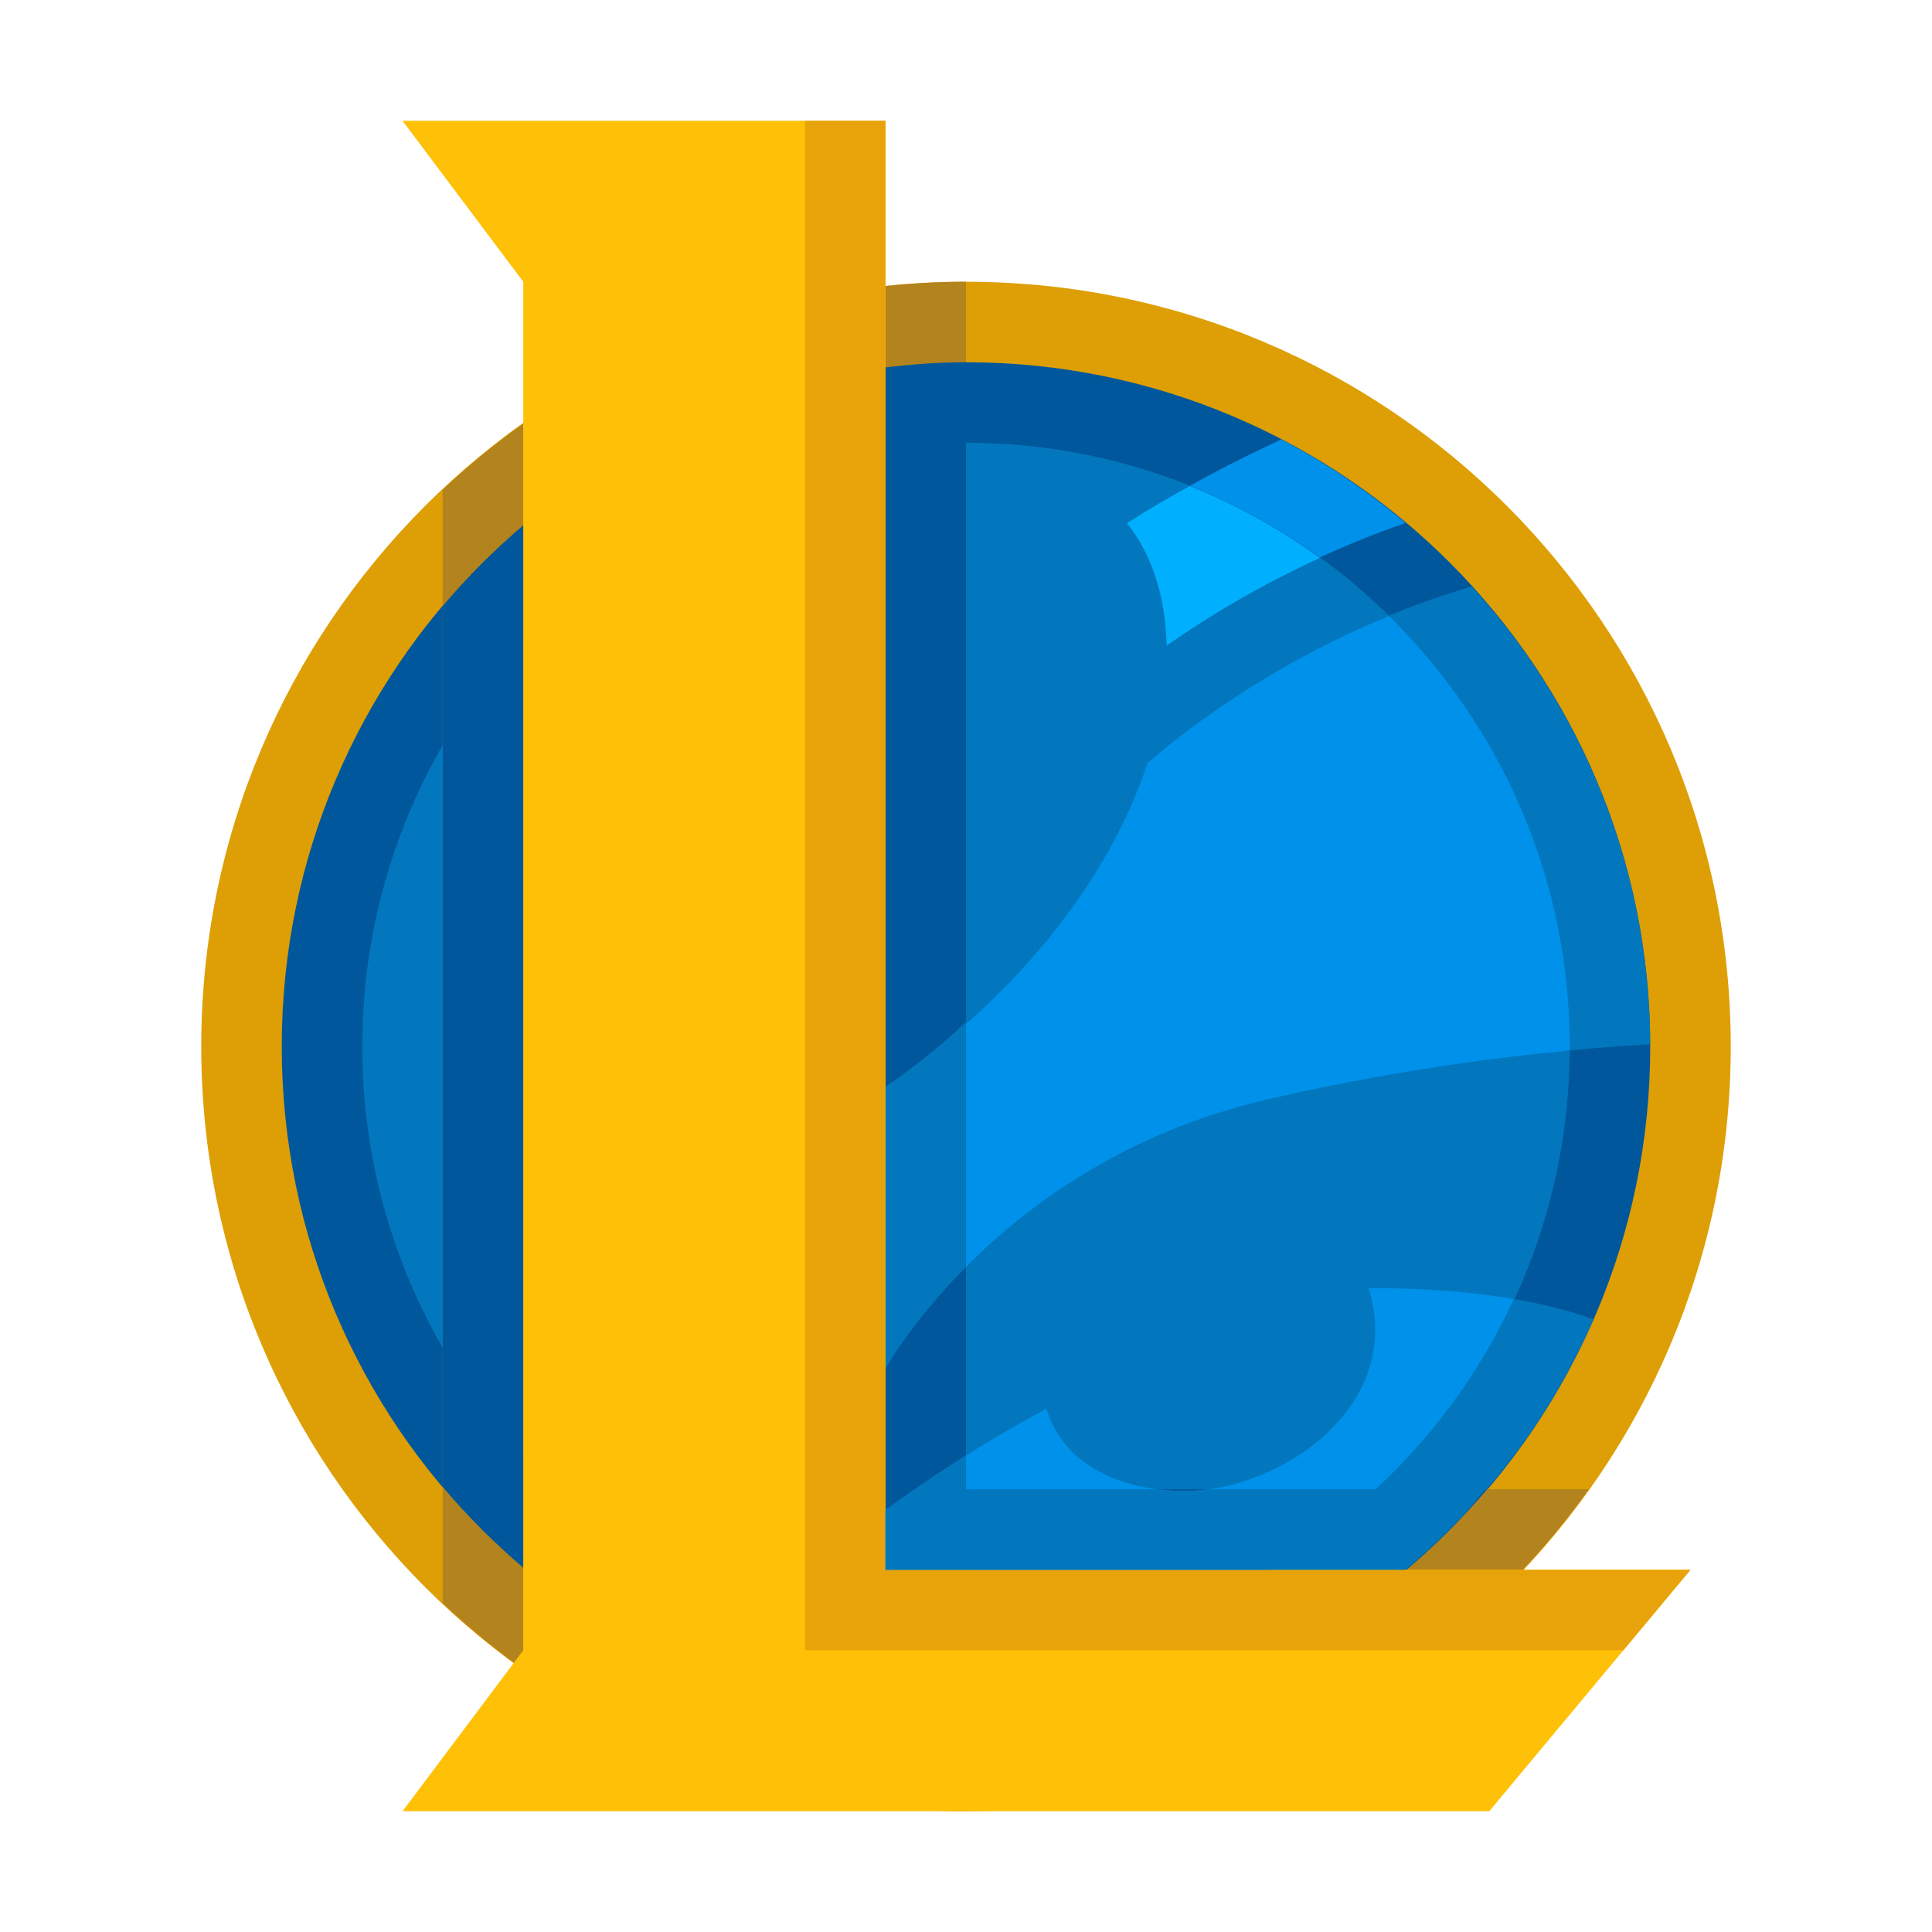
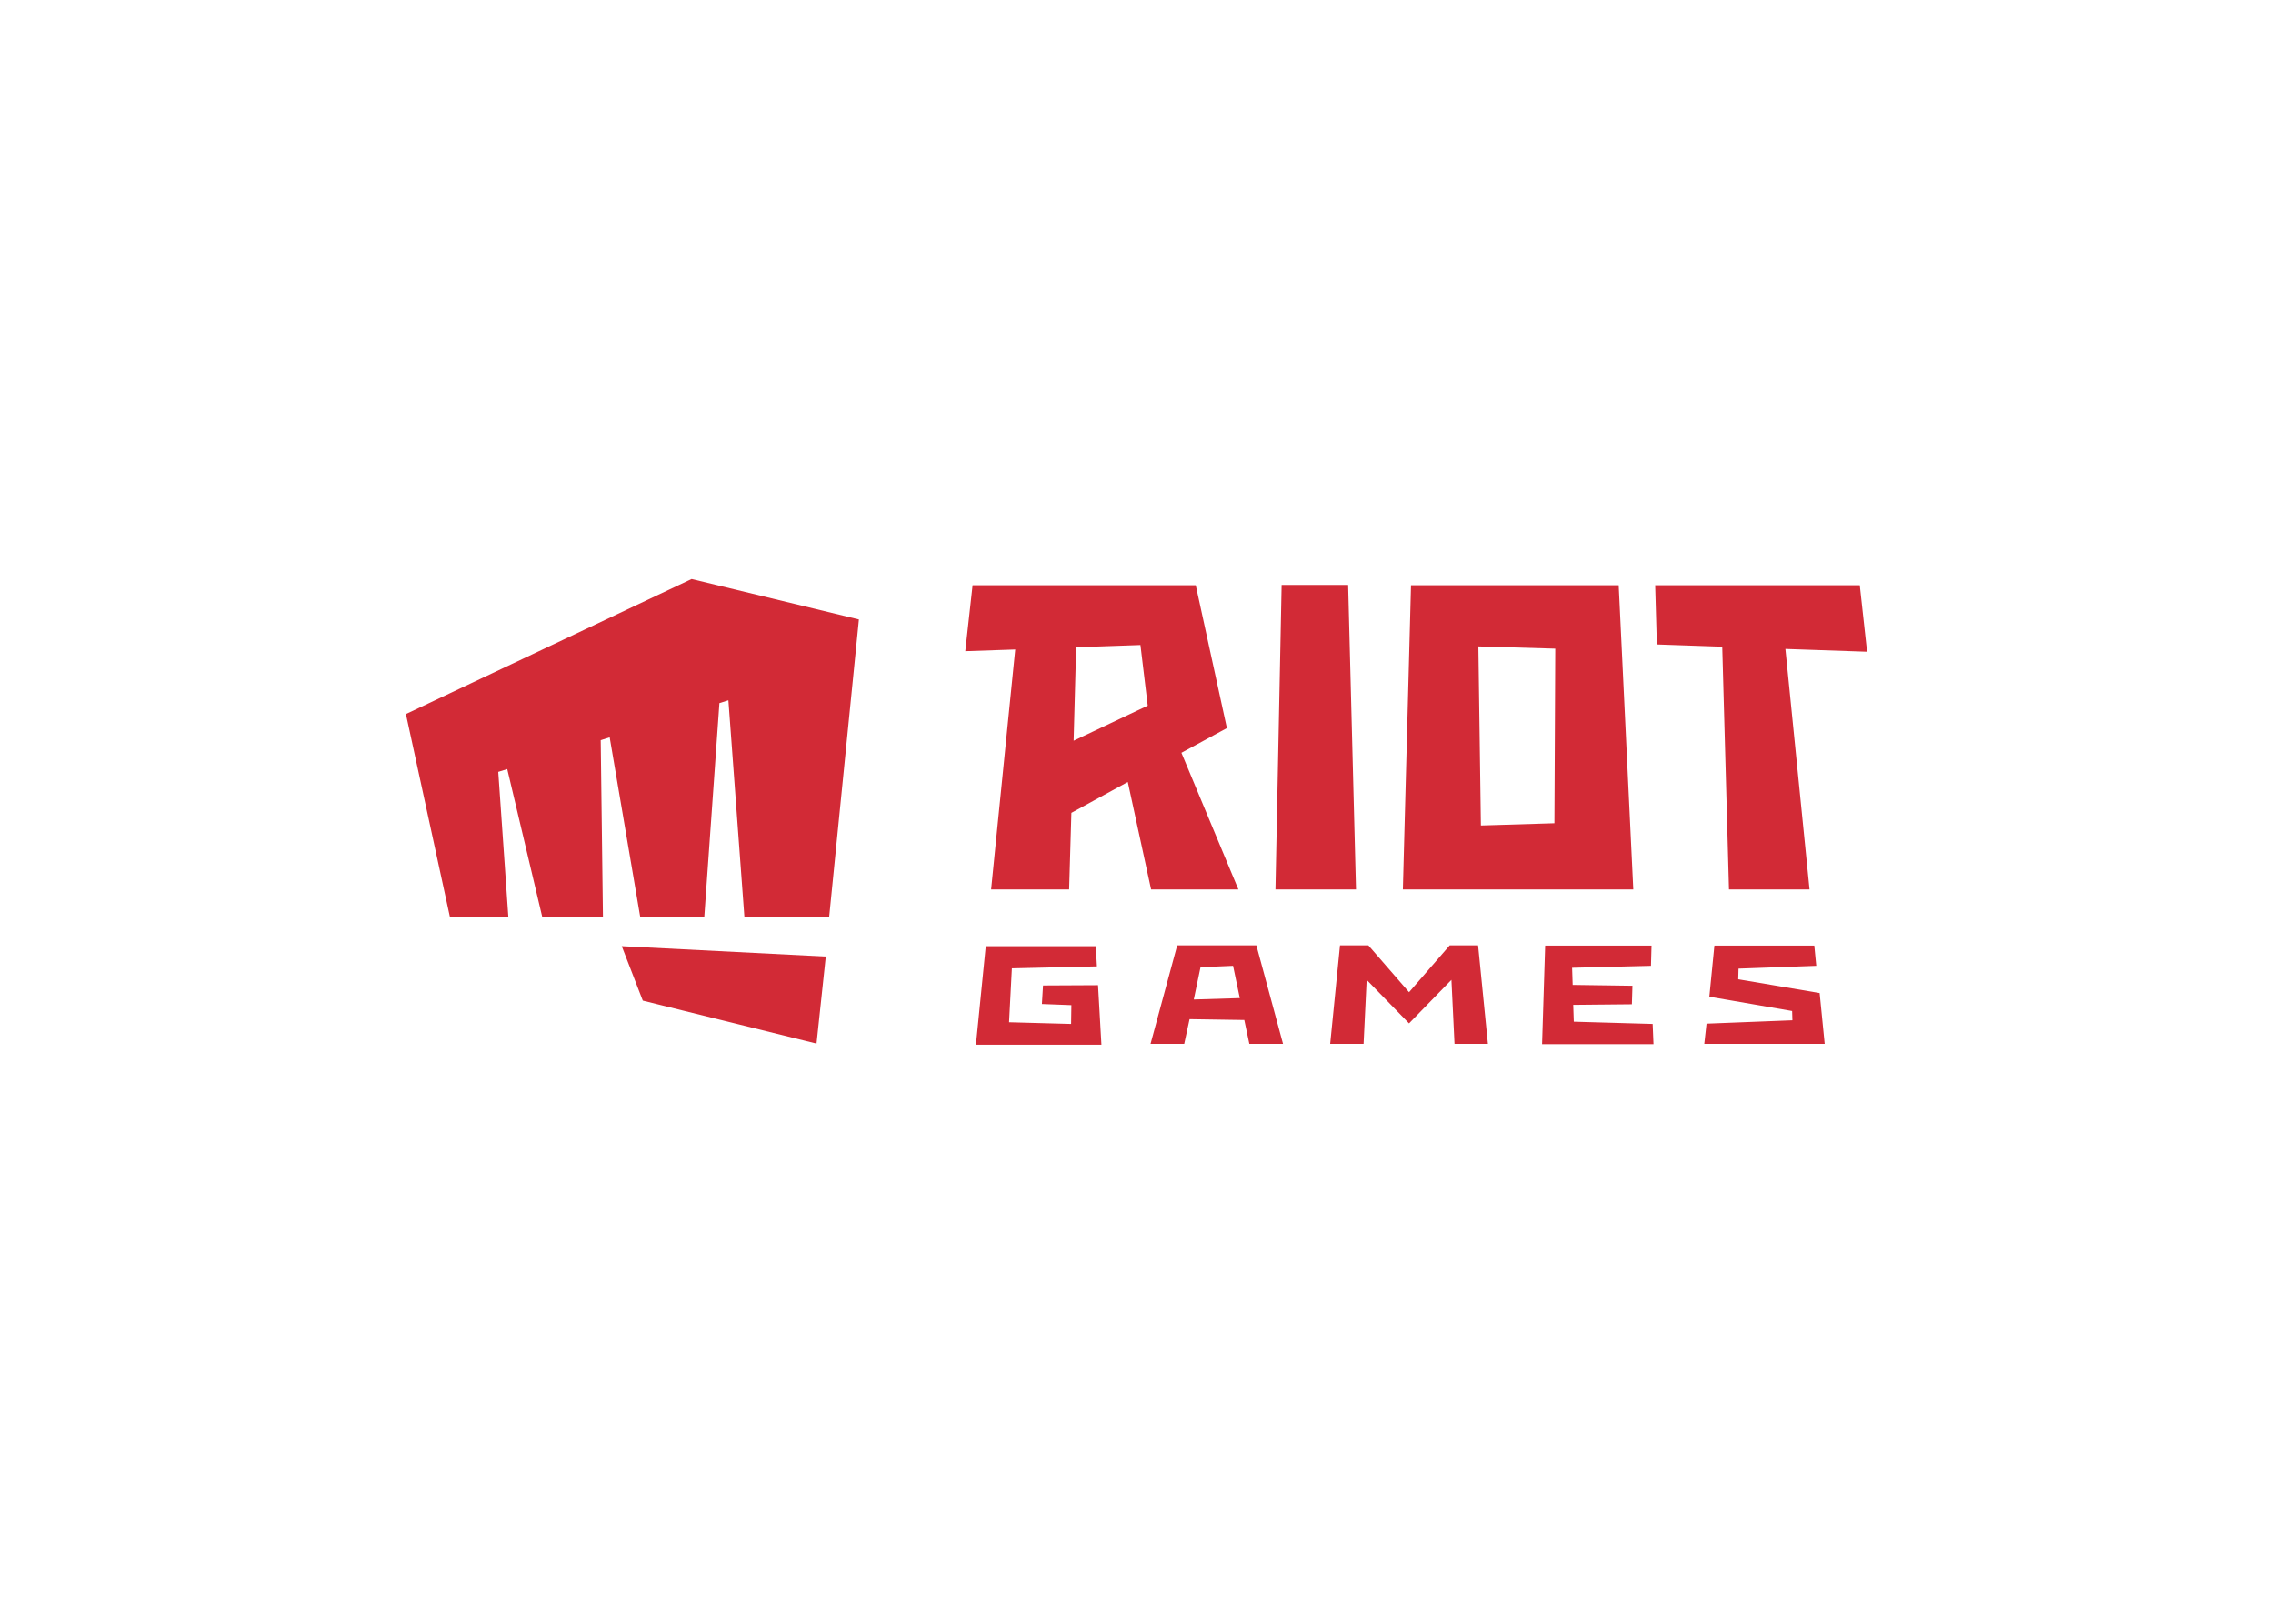
- <svg xmlns="http://www.w3.org/2000/svg" viewBox="0 0 48 48" width="240px" height="240px">
-   <path fill="#dd9f05" d="M24 7A19 19 0 1 0 24 45A19 19 0 1 0 24 7Z" />
-   <path fill="#01579b" d="M24 9A17 17 0 1 0 24 43A17 17 0 1 0 24 9Z" />
-   <path fill="#0277bd" d="M34 32c.917 2.917-2.167 5.045-4.583 5.045-1.322 0-2.958-.504-3.417-2.045-1.705.906-3.164 1.909-4 2.518V39h12.915c1.998-1.678 3.614-3.794 4.671-6.22C38.731 32.46 36.988 32 34 32zM36.563 14.571c-3.958 1.163-6.771 3.275-8.052 4.386C27.629 21.634 25.517 24.582 22 27v7c0 0 2.796-5.109 9.417-6.667 4.316-1.016 8.045-1.305 9.581-1.386C40.984 21.562 39.303 17.576 36.563 14.571z" />
-   <path fill="#0091ea" d="M34.919,12.993c-0.949-0.796-1.981-1.497-3.089-2.073C30.717,11.435,29.324,12.143,28,13 c0.629,0.787,0.957,1.84,0.985,3.04C30.435,15.017,32.438,13.852,34.919,12.993z" />
-   <path fill="#0277bd" d="M24 11A15 15 0 1 0 24 41A15 15 0 1 0 24 11Z" />
-   <path fill="#00b0ff" d="M29.557,12.076C29.04,12.362,28.516,12.666,28,13c0.629,0.787,0.957,1.84,0.985,3.04 c1.005-0.709,2.293-1.482,3.804-2.178C31.795,13.141,30.714,12.538,29.557,12.076z" />
-   <path fill="#0091ea" d="M39,26c0-4.19-1.721-7.974-4.491-10.695c-2.875,1.18-4.954,2.746-5.999,3.652 C27.629,21.634,25.517,24.582,22,27v7c0,0,2.796-5.109,9.417-6.667c2.994-0.704,5.685-1.055,7.578-1.234 C38.995,26.066,39,26.034,39,26z" />
-   <path fill="#b3831d" d="M39.473 37H33v2h4.83C38.422 38.371 38.971 37.705 39.473 37zM22 7.107v37.786C22.658 44.962 23.324 45 24 45V7C23.324 7 22.658 7.038 22 7.107zM11 39.83c.629.591 1.295 1.141 2 1.643V10.527c-.705.502-1.371 1.052-2 1.643V39.83z" />
-   <path fill="#01579b" d="M11,36.943c0.609,0.723,1.28,1.392,2,2.005V13.051c-0.72,0.613-1.391,1.282-2,2.005V36.943z" />
-   <path fill="#ffc107" d="M10 3L22 3 22 39 42 39 37 45 10 45 13 41 13 7z" />
-   <path fill="#01579b" d="M24,37V9c-0.678,0-1.343,0.051-2,0.128V39h12.943c0.723-0.609,1.392-1.28,2.005-2H24z" />
-   <path fill="#0277bd" d="M24,25.395c-0.582,0.544-1.238,1.081-2,1.605v7c0,0,0.636-1.149,2-2.521V25.395z" />
-   <path fill="#e8a30a" d="M22 39L22 3 20 3 20 41 40.333 41 42 39z" />
-   <path fill="#0091ea" d="M34,32c0.917,2.917-2.167,5.045-4.583,5.045c-1.322,0-2.958-0.504-3.417-2.045 c-1.705,0.906-3.164,1.909-4,2.518V39h9.462c2.687-1.546,4.843-3.896,6.15-6.727C36.693,32.117,35.505,32,34,32z" />
-   <path fill="#0277bd" d="M36.349,37.65c0.196-0.206,0.366-0.435,0.551-0.65h-6.89c-0.2,0.027-0.399,0.045-0.593,0.045 c-0.209,0-0.426-0.018-0.644-0.045H24v-0.836c-0.824,0.519-1.518,1.003-2,1.354V39h12.915c0.497-0.418,0.971-0.863,1.418-1.333 C36.338,37.662,36.343,37.656,36.349,37.65z" />
+ <svg xmlns="http://www.w3.org/2000/svg" clip-rule="evenodd" fill-rule="evenodd" stroke-linejoin="round" stroke-miterlimit="1.414" viewBox="0 0 560 400">
+   <path d="m389.8 487.4-7.5-19.4 72.7 3.7-3.3 31zm17.4-150.2-101.8 48.1 15.7 72.4h20.8l-3.6-51.8 3.2-1 12.5 52.8h21.6l-.8-63.1 3.2-1 10.9 64.1h22.8l5.4-76.3 3.2-1 5.7 77.2h30.2l10.6-106zm314.3 157.7-.2-6 20.9-.2.2-6.6-21.3-.3-.2-6.1 28.1-.7.2-7.2h-37.9l-1.1 35.1h39.7l-.3-7.2zm-189.1-12.9-.4 6.6 10.5.4-.1 6.7-22.1-.6 1-19.2 30.3-.7-.4-7.2h-39.2l-3.5 35.1h44.7l-1.2-21.2zm276.7 2.7-29-4.9.1-3.8 27.7-1-.7-7.2h-35.6l-1.8 18.2 29.5 5.1.1 3.3-30.6 1.2-.8 7.2h42.9zm-118.2 18.1-3.5-35.1h-10.1l-14.5 16.7-14.5-16.7h-10.1l-3.5 35.1h11.9l1.1-22.8 15.1 15.5 15.1-15.5 1.1 22.8zm-49.8-163.5h-23.7l-2.2 108.5h28.7zm73.5 84.9-26.2.8-.9-63.8 27.4.8zm22.9-84.8h-74l-2.9 108.4h82.1zm88.5 23.7-2.6-23.7h-72.9l.6 21.1 23.3.8 2.4 86.5h28.7l-8.6-85.7zm-281.8-1.6 22.9-.8 2.6 21.6-26.4 12.5zm26.7 86.3h31.1l-20.3-48.7 16.2-8.8-11.1-50.9h-79.5l-2.6 23.5 17.8-.6-8.6 85.5h27.8l.8-27.3 20.1-11zm15.2 39.2 2.4-11.5 11.6-.5 2.4 11.5zm19.8 15.8h12l-9.5-35.1h-28.2l-9.5 35.1h12l1.9-8.8 19.5.3z" fill="#d22a36" fill-rule="nonzero" transform="matrix(.69151 0 0 .69151 -111.187 -90.5378)" />
</svg>
